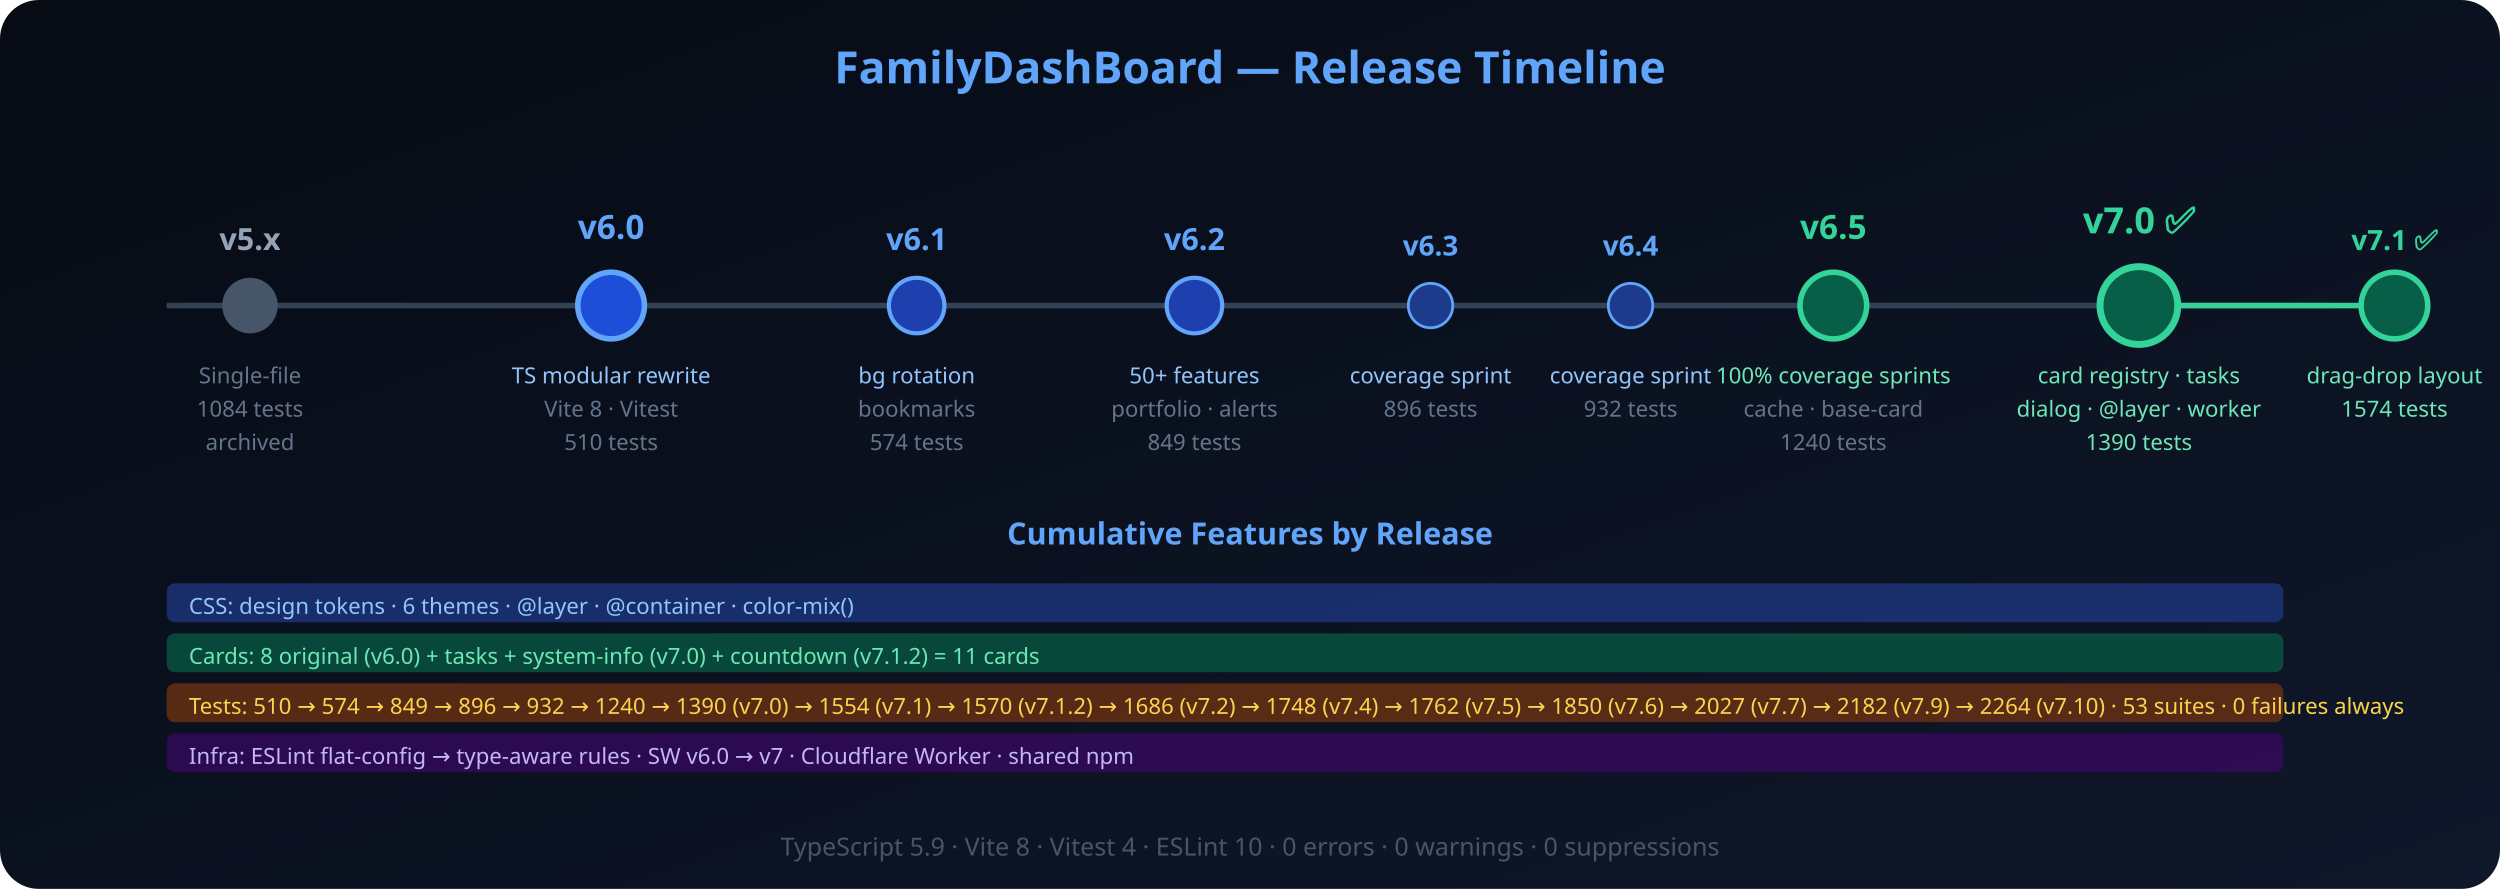
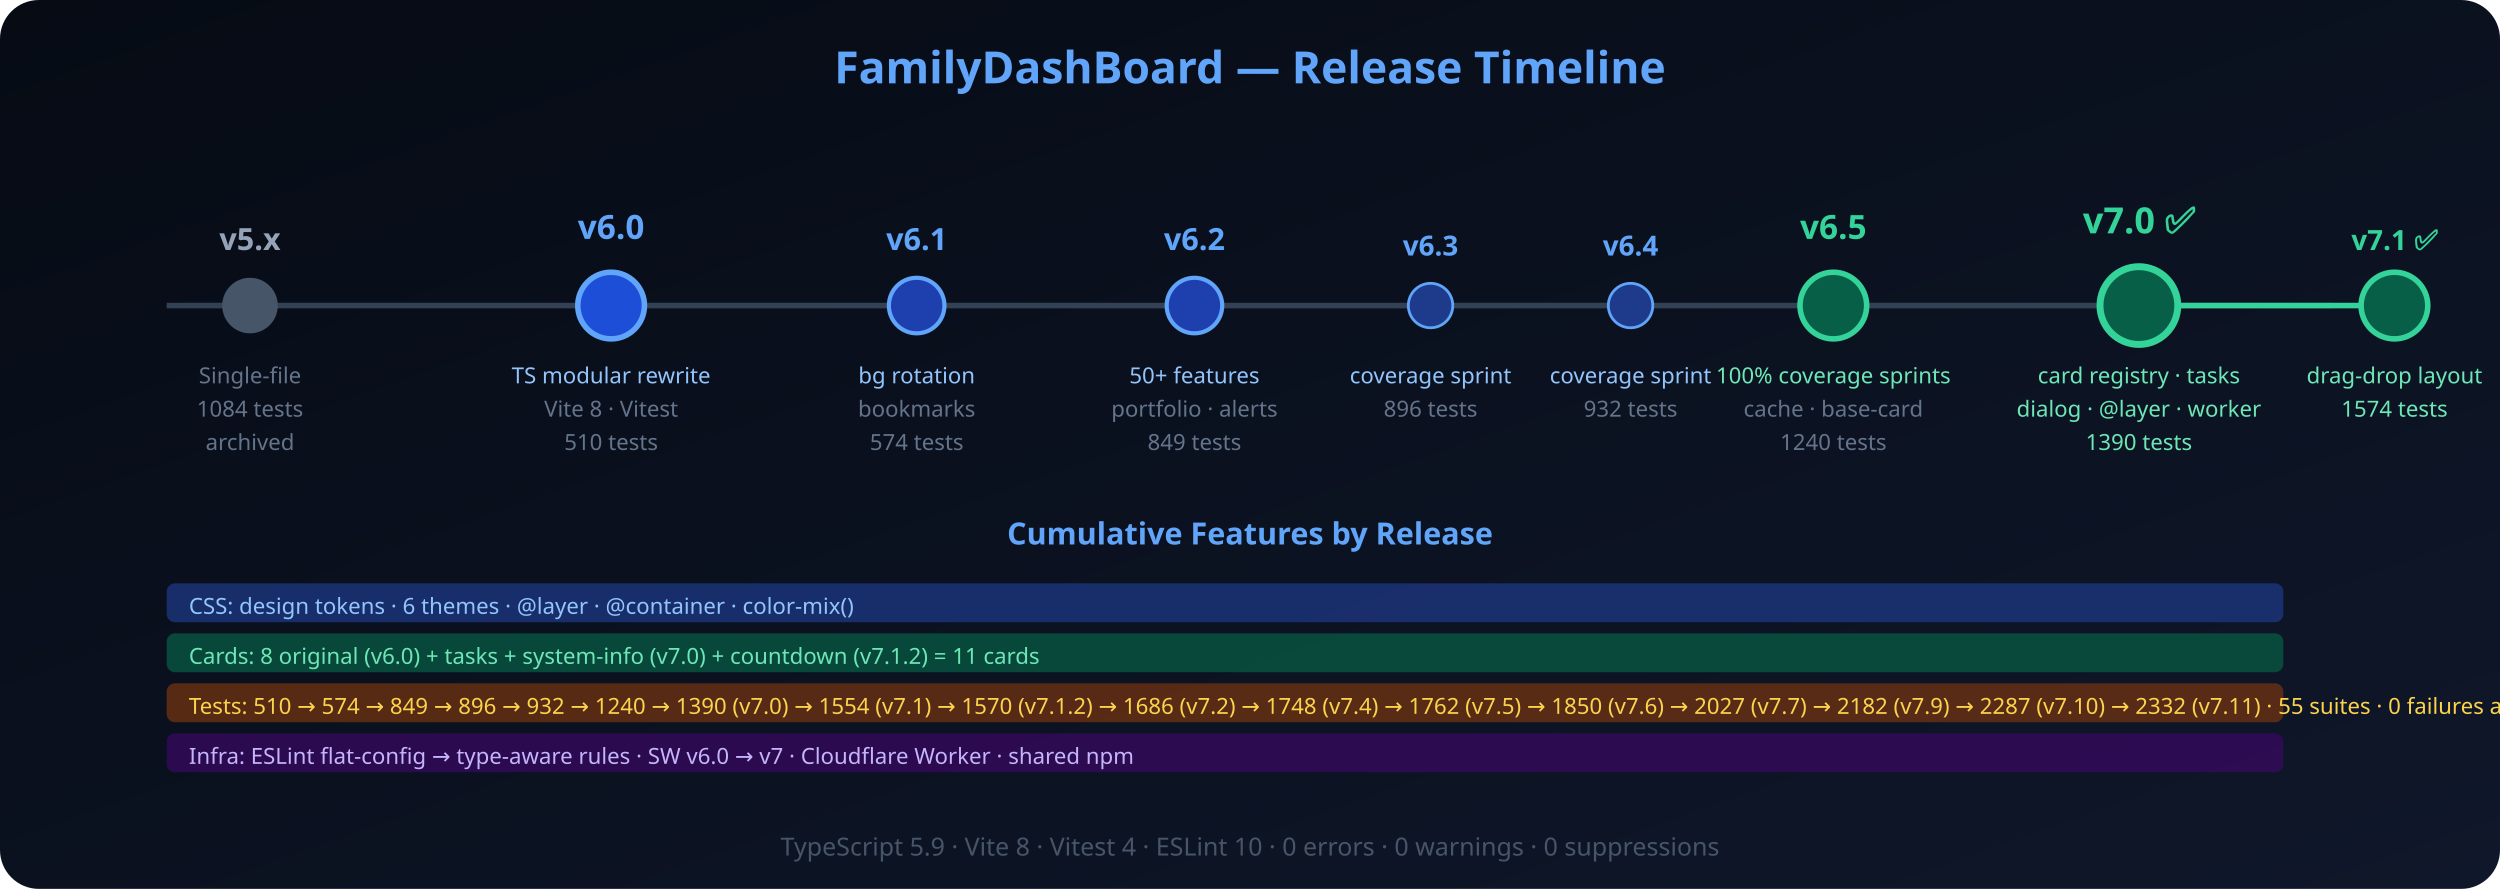
<svg xmlns="http://www.w3.org/2000/svg" width="900" height="320" viewBox="0 0 900 320">
  <defs>
    <linearGradient id="bg" x1="0%" y1="0%" x2="100%" y2="100%">
      <stop offset="0%" stop-color="#060b14" />
      <stop offset="100%" stop-color="#0f172a" />
    </linearGradient>
  </defs>
  <rect width="900" height="320" rx="14" fill="url(#bg)" />
  <text x="450" y="30" font-family="Segoe UI,system-ui" font-size="16" font-weight="700" fill="#60a5fa" text-anchor="middle">FamilyDashBoard — Release Timeline</text>
  <line x1="60" y1="110" x2="840" y2="110" stroke="#334155" stroke-width="2" />
  <circle cx="90" cy="110" r="10" fill="#475569" />
  <text x="90" y="90" font-family="Segoe UI" font-size="11" font-weight="700" fill="#94a3b8" text-anchor="middle">v5.x</text>
  <text x="90" y="138" font-family="Segoe UI" font-size="8" fill="#64748b" text-anchor="middle">Single-file</text>
  <text x="90" y="150" font-family="Segoe UI" font-size="8" fill="#64748b" text-anchor="middle">1084 tests</text>
  <text x="90" y="162" font-family="Segoe UI" font-size="8" fill="#64748b" text-anchor="middle">archived</text>
  <circle cx="220" cy="110" r="12" fill="#1d4ed8" stroke="#60a5fa" stroke-width="2" />
  <text x="220" y="86" font-family="Segoe UI" font-size="12" font-weight="700" fill="#60a5fa" text-anchor="middle">v6.0</text>
  <text x="220" y="138" font-family="Segoe UI" font-size="8" fill="#93c5fd" text-anchor="middle">TS modular rewrite</text>
  <text x="220" y="150" font-family="Segoe UI" font-size="8" fill="#64748b" text-anchor="middle">Vite 8 · Vitest</text>
  <text x="220" y="162" font-family="Segoe UI" font-size="8" fill="#64748b" text-anchor="middle">510 tests</text>
  <circle cx="330" cy="110" r="10" fill="#1e40af" stroke="#60a5fa" stroke-width="1.5" />
  <text x="330" y="90" font-family="Segoe UI" font-size="11" font-weight="700" fill="#60a5fa" text-anchor="middle">v6.1</text>
  <text x="330" y="138" font-family="Segoe UI" font-size="8" fill="#93c5fd" text-anchor="middle">bg rotation</text>
  <text x="330" y="150" font-family="Segoe UI" font-size="8" fill="#64748b" text-anchor="middle">bookmarks</text>
  <text x="330" y="162" font-family="Segoe UI" font-size="8" fill="#64748b" text-anchor="middle">574 tests</text>
  <circle cx="430" cy="110" r="10" fill="#1e40af" stroke="#60a5fa" stroke-width="1.5" />
  <text x="430" y="90" font-family="Segoe UI" font-size="11" font-weight="700" fill="#60a5fa" text-anchor="middle">v6.2</text>
  <text x="430" y="138" font-family="Segoe UI" font-size="8" fill="#93c5fd" text-anchor="middle">50+ features</text>
  <text x="430" y="150" font-family="Segoe UI" font-size="8" fill="#64748b" text-anchor="middle">portfolio · alerts</text>
  <text x="430" y="162" font-family="Segoe UI" font-size="8" fill="#64748b" text-anchor="middle">849 tests</text>
  <circle cx="515" cy="110" r="8" fill="#1e3a8a" stroke="#60a5fa" stroke-width="1" />
  <text x="515" y="92" font-family="Segoe UI" font-size="10" font-weight="700" fill="#60a5fa" text-anchor="middle">v6.3</text>
  <text x="515" y="138" font-family="Segoe UI" font-size="8" fill="#93c5fd" text-anchor="middle">coverage sprint</text>
  <text x="515" y="150" font-family="Segoe UI" font-size="8" fill="#64748b" text-anchor="middle">896 tests</text>
  <circle cx="587" cy="110" r="8" fill="#1e3a8a" stroke="#60a5fa" stroke-width="1" />
  <text x="587" y="92" font-family="Segoe UI" font-size="10" font-weight="700" fill="#60a5fa" text-anchor="middle">v6.4</text>
  <text x="587" y="138" font-family="Segoe UI" font-size="8" fill="#93c5fd" text-anchor="middle">coverage sprint</text>
  <text x="587" y="150" font-family="Segoe UI" font-size="8" fill="#64748b" text-anchor="middle">932 tests</text>
  <circle cx="660" cy="110" r="12" fill="#065f46" stroke="#34d399" stroke-width="2" />
  <text x="660" y="86" font-family="Segoe UI" font-size="12" font-weight="700" fill="#34d399" text-anchor="middle">v6.5</text>
  <text x="660" y="138" font-family="Segoe UI" font-size="8" fill="#6ee7b7" text-anchor="middle">100% coverage sprints</text>
  <text x="660" y="150" font-family="Segoe UI" font-size="8" fill="#64748b" text-anchor="middle">cache · base-card</text>
  <text x="660" y="162" font-family="Segoe UI" font-size="8" fill="#64748b" text-anchor="middle">1240 tests</text>
  <circle cx="770" cy="110" r="14" fill="#065f46" stroke="#34d399" stroke-width="2.5" />
  <text x="770" y="84" font-family="Segoe UI" font-size="13" font-weight="700" fill="#34d399" text-anchor="middle">v7.0 ✅</text>
  <text x="770" y="138" font-family="Segoe UI" font-size="8" fill="#6ee7b7" text-anchor="middle">card registry · tasks</text>
  <text x="770" y="150" font-family="Segoe UI" font-size="8" fill="#6ee7b7" text-anchor="middle">dialog · @layer · worker</text>
  <text x="770" y="162" font-family="Segoe UI" font-size="8" fill="#6ee7b7" text-anchor="middle">1390 tests</text>
  <line x1="784" y1="110" x2="862" y2="110" stroke="#34d399" stroke-width="2" />
  <circle cx="862" cy="110" r="12" fill="#065f46" stroke="#34d399" stroke-width="2" />
  <text x="862" y="90" font-family="Segoe UI" font-size="10" font-weight="700" fill="#34d399" text-anchor="middle">v7.1 ✅</text>
  <text x="862" y="138" font-family="Segoe UI" font-size="8" fill="#6ee7b7" text-anchor="middle">drag-drop layout</text>
  <text x="862" y="150" font-family="Segoe UI" font-size="8" fill="#6ee7b7" text-anchor="middle">1574 tests</text>
  <text x="450" y="196" font-family="Segoe UI" font-size="11" font-weight="700" fill="#60a5fa" text-anchor="middle">Cumulative Features by Release</text>
  <rect x="60" y="210" width="762" height="14" rx="3" fill="#1e3a8a" opacity="0.7" />
  <text x="68" y="221" font-family="Segoe UI" font-size="8" fill="#93c5fd">CSS: design tokens · 6 themes · @layer · @container · color-mix()</text>
  <rect x="60" y="228" width="762" height="14" rx="3" fill="#065f46" opacity="0.7" />
  <text x="68" y="239" font-family="Segoe UI" font-size="8" fill="#6ee7b7">Cards: 8 original (v6.0) + tasks + system-info (v7.0) + countdown (v7.1.2) = 11 cards</text>
  <rect x="60" y="246" width="762" height="14" rx="3" fill="#78350f" opacity="0.7" />
-   <text x="68" y="257" font-family="Segoe UI" font-size="8" fill="#fcd34d">Tests: 510 → 574 → 849 → 896 → 932 → 1240 → 1390 (v7.0) → 1554 (v7.1) → 1570 (v7.1.2) → 1686 (v7.2) → 1748 (v7.4) → 1762 (v7.5) → 1850 (v7.6) → 2027 (v7.7) → 2182 (v7.9) → 2264 (v7.10) · 53 suites · 0 failures always</text>
+   <text x="68" y="257" font-family="Segoe UI" font-size="8" fill="#fcd34d">Tests: 510 → 574 → 849 → 896 → 932 → 1240 → 1390 (v7.0) → 1554 (v7.1) → 1570 (v7.1.2) → 1686 (v7.2) → 1748 (v7.4) → 1762 (v7.5) → 1850 (v7.6) → 2027 (v7.7) → 2182 (v7.9) → 2287 (v7.10) → 2332 (v7.11) · 55 suites · 0 failures always</text>
  <rect x="60" y="264" width="762" height="14" rx="3" fill="#3b0764" opacity="0.7" />
  <text x="68" y="275" font-family="Segoe UI" font-size="8" fill="#c4b5fd">Infra: ESLint flat-config → type-aware rules · SW v6.0 → v7 · Cloudflare Worker · shared npm</text>
  <text x="450" y="308" font-family="Segoe UI" font-size="9" fill="#475569" text-anchor="middle">TypeScript 5.9 · Vite 8 · Vitest 4 · ESLint 10 · 0 errors · 0 warnings · 0 suppressions</text>
</svg>
